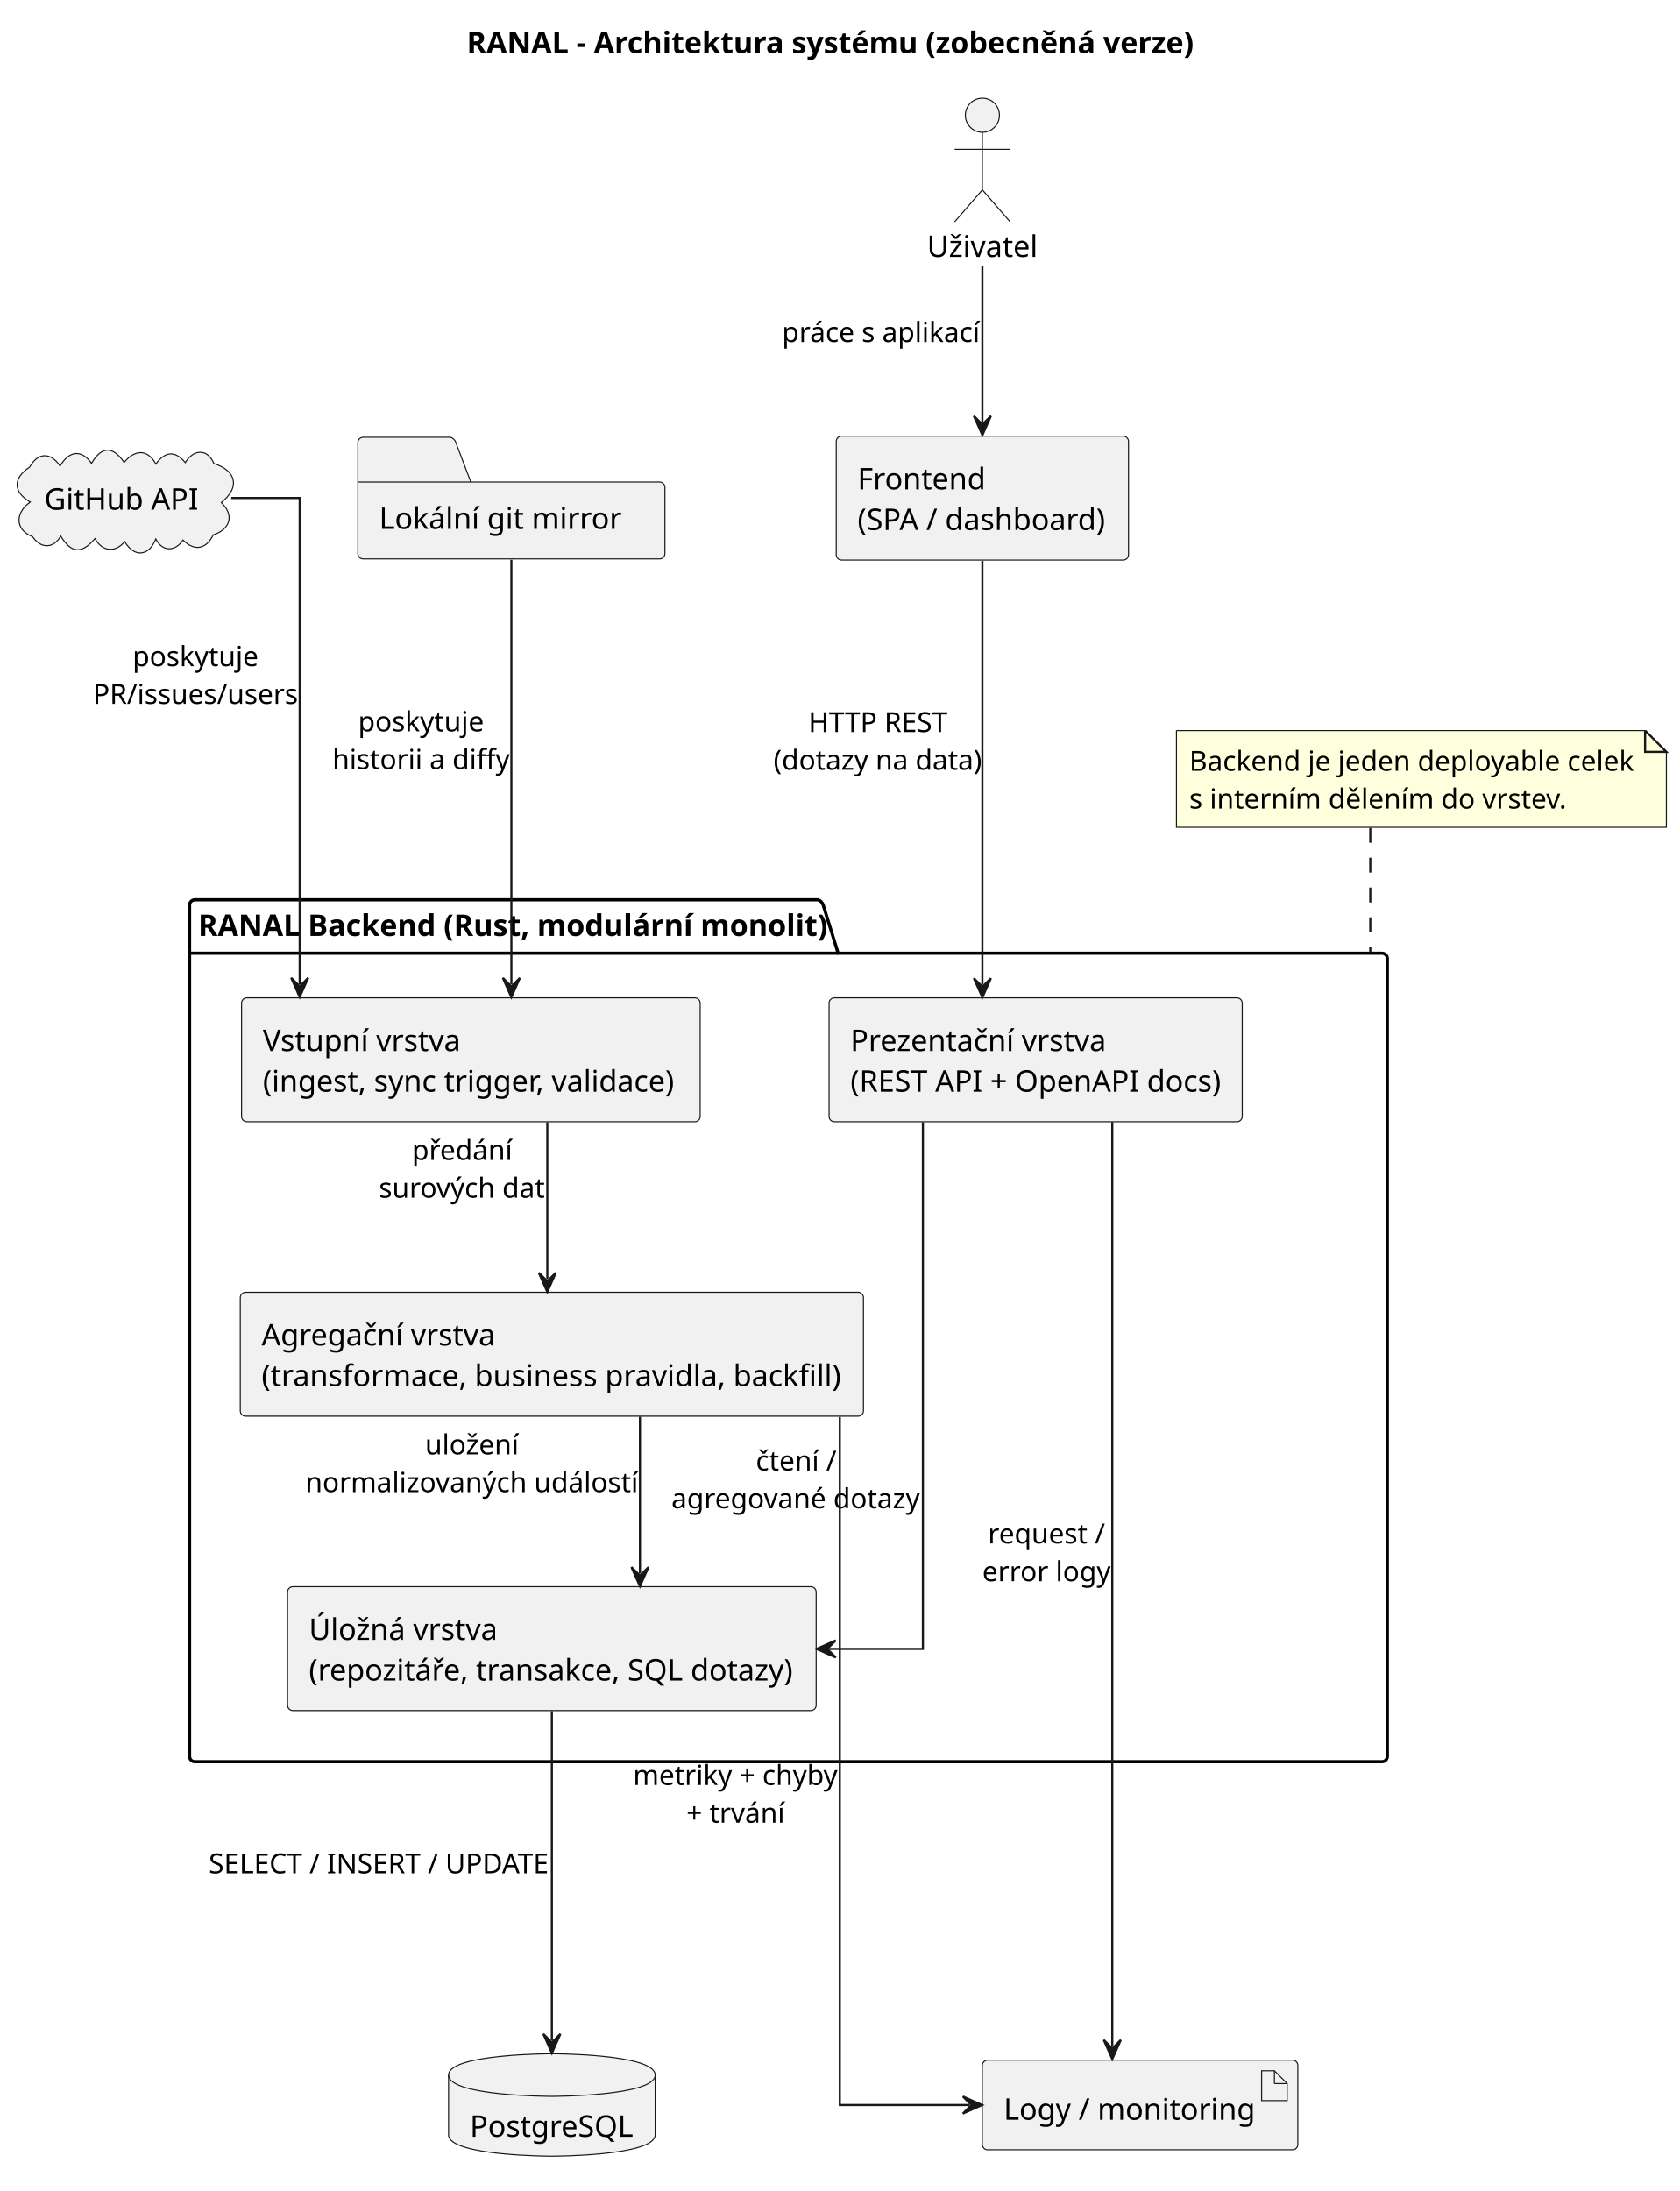
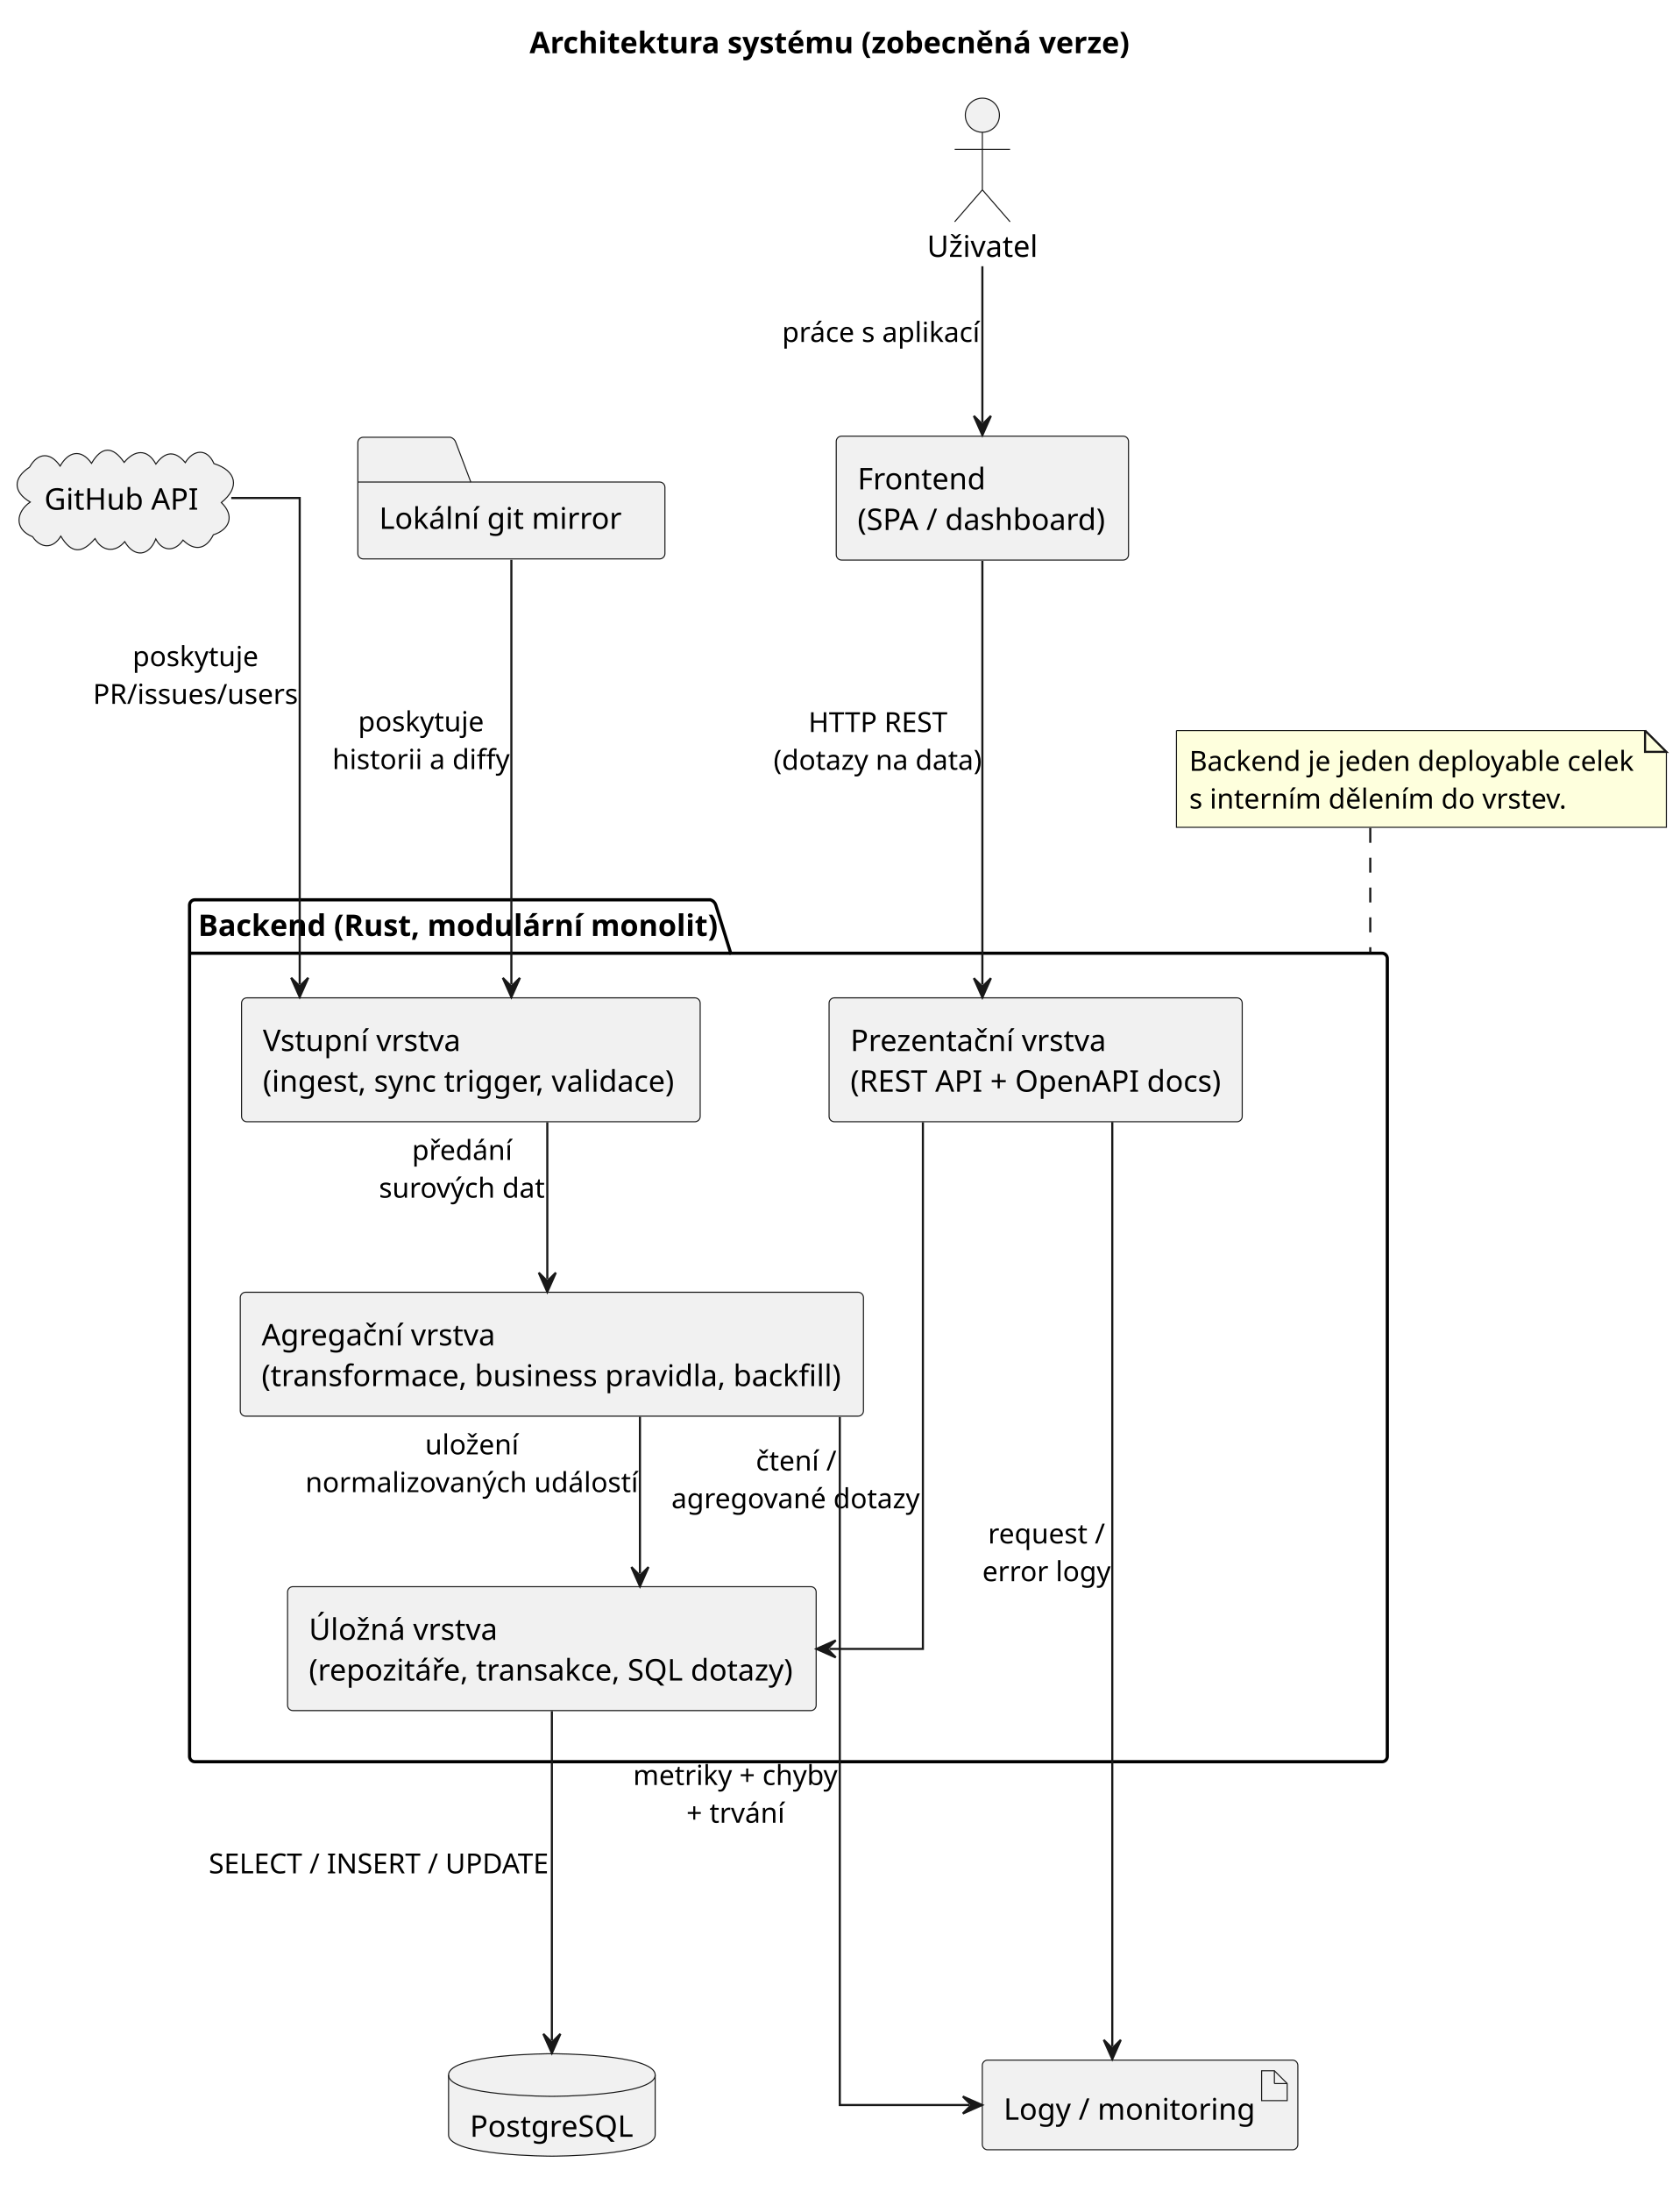
<svg xmlns="http://www.w3.org/2000/svg" contentStyleType="text/css" data-diagram-type="DESCRIPTION" height="1028px" preserveAspectRatio="none" style="width:788px;height:1028px;background:#FFFFFF;" version="1.1" viewBox="0 0 788 1028" width="788px" zoomAndPan="magnify">
  <defs />
  <g>
    <g class="title" data-source-line="1">
-       <text fill="#000000" font-family="sans-serif" font-size="14" font-weight="bold" lengthAdjust="spacing" textLength="336.94" x="218.973" y="24.966">RANAL - Architektura systému (zobecněná verze)</text>
+       <text fill="#000000" font-family="sans-serif" font-size="14" font-weight="bold" lengthAdjust="spacing" textLength="277.952" x="248.467" y="24.966">Architektura systému (zobecněná verze)</text>
    </g>
    <g class="cluster" data-qualified-name="be" data-source-line="18" id="ent0006">
-       <path d="M91.441,422.178 L383.763,422.178 A3.75,3.75 0 0 1 386.263,424.678 L393.263,447.246 L648.441,447.246 A2.5,2.5 0 0 1 650.941,449.746 L650.941,824.088 A2.5,2.5 0 0 1 648.441,826.588 L91.441,826.588 A2.5,2.5 0 0 1 88.941,824.088 L88.941,424.678 A2.5,2.5 0 0 1 91.441,422.178" fill="none" style="stroke:#000000;stroke-width:1.5;" />
-       <line style="stroke:#000000;stroke-width:1.5;" x1="88.941" x2="393.263" y1="447.246" y2="447.246" />
-       <text fill="#000000" font-family="sans-serif" font-size="14" font-weight="bold" lengthAdjust="spacing" textLength="291.321" x="92.941" y="439.144">RANAL Backend (Rust, modulární monolit)</text>
+       <path d="M91.441,422.178 L333.359,422.178 A3.75,3.75 0 0 1 335.859,424.678 L342.859,447.246 L648.441,447.246 A2.5,2.5 0 0 1 650.941,449.746 L650.941,824.088 A2.5,2.5 0 0 1 648.441,826.588 L91.441,826.588 A2.5,2.5 0 0 1 88.941,824.088 L88.941,424.678 A2.5,2.5 0 0 1 91.441,422.178" fill="none" style="stroke:#000000;stroke-width:1.5;" />
+       <line style="stroke:#000000;stroke-width:1.5;" x1="88.941" x2="342.859" y1="447.246" y2="447.246" />
+       <text fill="#000000" font-family="sans-serif" font-size="14" font-weight="bold" lengthAdjust="spacing" textLength="240.918" x="92.941" y="439.144">Backend (Rust, modulární monolit)</text>
    </g>
    <g class="entity" data-qualified-name="be.api" data-source-line="20" id="ent0007">
      <rect fill="#F1F1F1" height="58.136" rx="2.5" ry="2.5" style="stroke:#181818;stroke-width:0.5;" width="193.851" x="389.011" y="468.178" />
      <text fill="#000000" font-family="sans-serif" font-size="14" lengthAdjust="spacing" textLength="120.427" x="399.011" y="493.144">Prezentační vrstva</text>
      <text fill="#000000" font-family="sans-serif" font-size="14" lengthAdjust="spacing" textLength="173.851" x="399.011" y="512.212">(REST API + OpenAPI docs)</text>
    </g>
    <g class="entity" data-qualified-name="be.input" data-source-line="21" id="ent0008">
      <rect fill="#F1F1F1" height="58.136" rx="2.5" ry="2.5" style="stroke:#181818;stroke-width:0.5;" width="215.187" x="113.341" y="468.178" />
      <text fill="#000000" font-family="sans-serif" font-size="14" lengthAdjust="spacing" textLength="92.946" x="123.341" y="493.144">Vstupní vrstva</text>
      <text fill="#000000" font-family="sans-serif" font-size="14" lengthAdjust="spacing" textLength="195.187" x="123.341" y="512.212">(ingest, sync trigger, validace)</text>
    </g>
    <g class="entity" data-qualified-name="be.agg" data-source-line="23" id="ent0009">
      <rect fill="#F1F1F1" height="58.136" rx="2.5" ry="2.5" style="stroke:#181818;stroke-width:0.5;" width="292.397" x="112.741" y="606.318" />
      <text fill="#000000" font-family="sans-serif" font-size="14" lengthAdjust="spacing" textLength="109.942" x="122.741" y="631.284">Agregační vrstva</text>
      <text fill="#000000" font-family="sans-serif" font-size="14" lengthAdjust="spacing" textLength="272.397" x="122.741" y="650.352">(transformace, business pravidla, backfill)</text>
    </g>
    <g class="entity" data-qualified-name="be.store" data-source-line="24" id="ent0010">
      <rect fill="#F1F1F1" height="58.136" rx="2.5" ry="2.5" style="stroke:#181818;stroke-width:0.5;" width="248.017" x="134.931" y="744.458" />
      <text fill="#000000" font-family="sans-serif" font-size="14" lengthAdjust="spacing" textLength="88.662" x="144.931" y="769.424">Úložná vrstva</text>
      <text fill="#000000" font-family="sans-serif" font-size="14" lengthAdjust="spacing" textLength="228.017" x="144.931" y="788.492">(repozitáře, transakce, SQL dotazy)</text>
    </g>
    <g class="entity" data-qualified-name="user" data-source-line="11" id="ent0002">
      <ellipse cx="460.938" cy="54.068" fill="#F1F1F1" rx="8" ry="8" style="stroke:#181818;stroke-width:0.5;" />
      <path d="M460.938,62.068 L460.938,89.068 M447.938,70.068 L473.938,70.068 M460.938,89.068 L447.938,104.068 M460.938,89.068 L473.938,104.068" fill="none" style="stroke:#181818;stroke-width:0.5;" />
      <text fill="#000000" font-family="sans-serif" font-size="14" lengthAdjust="spacing" textLength="51.954" x="434.961" y="120.534">Uživatel</text>
    </g>
    <g class="entity" data-qualified-name="gh" data-source-line="14" id="ent0003">
      <path d="M13.877,219.202 C17.81,212.112 23.78,212.114 28.219,218.671 C32.011,211.949 37.946,210.303 42.941,217.389 C47.76,209.183 52.971,209.281 58.247,216.949 C63.036,211.146 69.054,210.292 73.14,217.739 C77.422,211.804 82.084,211.223 86.942,217.063 C90.608,210.925 97.18,210.089 100.394,217.513 C111.025,220.894 112.716,228.723 103.848,235.79 C110.151,241.827 107.95,248.401 100.1,250.937 C96.751,257.722 91.34,258.849 85.871,253.403 C82.288,258.849 76.217,259.053 73.101,252.889 C69.942,261.044 63.023,261.759 58.514,254.139 C54.137,259.492 47.787,258.807 44.596,252.699 C38.492,259.843 33.536,259.93 28.526,251.565 C24.927,257.631 19.106,257.428 15.28,251.823 C6.481,248.325 7.51,240.106 14.192,235.571 C6,230.784 6.055,224.299 13.877,219.202" fill="#F1F1F1" style="stroke:#181818;stroke-width:0.5;" />
      <text fill="#000000" font-family="sans-serif" font-size="14" lengthAdjust="spacing" textLength="72.296" x="20.791" y="239.134">GitHub API</text>
    </g>
    <g class="entity" data-qualified-name="repo" data-source-line="15" id="ent0004">
      <path d="M170.401,205.168 L211.401,205.168 A3.75,3.75 0 0 1 213.901,207.668 L220.901,226.168 L309.487,226.168 A2.5,2.5 0 0 1 311.987,228.668 L311.987,259.736 A2.5,2.5 0 0 1 309.487,262.236 L170.401,262.236 A2.5,2.5 0 0 1 167.901,259.736 L167.901,207.668 A2.5,2.5 0 0 1 170.401,205.168" fill="#F1F1F1" style="stroke:#181818;stroke-width:0.5;" />
      <line style="stroke:#181818;stroke-width:0.5;" x1="167.901" x2="220.901" y1="226.168" y2="226.168" />
      <text fill="#000000" font-family="sans-serif" font-size="14" lengthAdjust="spacing" textLength="114.086" x="177.901" y="248.134">Lokální git mirror</text>
    </g>
    <g class="entity" data-qualified-name="fe" data-source-line="16" id="ent0005">
      <rect fill="#F1F1F1" height="58.136" rx="2.5" ry="2.5" style="stroke:#181818;stroke-width:0.5;" width="137.138" x="392.371" y="204.638" />
      <text fill="#000000" font-family="sans-serif" font-size="14" lengthAdjust="spacing" textLength="60.382" x="402.371" y="229.604">Frontend</text>
      <text fill="#000000" font-family="sans-serif" font-size="14" lengthAdjust="spacing" textLength="117.138" x="402.371" y="248.672">(SPA / dashboard)</text>
    </g>
    <g class="entity" data-qualified-name="db" data-source-line="32" id="ent0014">
      <path d="M210.471,973.588 C210.471,963.588 258.943,963.588 258.943,963.588 C258.943,963.588 307.415,963.588 307.415,973.588 L307.415,1001.656 C307.415,1011.656 258.943,1011.656 258.943,1011.656 C258.943,1011.656 210.471,1011.656 210.471,1001.656 L210.471,973.588" fill="#F1F1F1" style="stroke:#181818;stroke-width:0.5;" />
      <path d="M210.471,973.588 C210.471,983.588 258.943,983.588 258.943,983.588 C258.943,983.588 307.415,983.588 307.415,973.588" fill="none" style="stroke:#181818;stroke-width:0.5;" />
      <text fill="#000000" font-family="sans-serif" font-size="14" lengthAdjust="spacing" textLength="76.944" x="220.471" y="1002.554">PostgreSQL</text>
    </g>
    <g class="entity" data-qualified-name="logs" data-source-line="33" id="ent0015">
      <rect fill="#F1F1F1" height="42.068" rx="2.5" ry="2.5" style="stroke:#181818;stroke-width:0.5;" width="148.048" x="460.911" y="966.588" />
      <polygon fill="#F1F1F1" points="591.959,971.588,591.959,985.588,603.959,985.588,603.959,977.588,597.959,971.588,591.959,971.588" style="stroke:#181818;stroke-width:0.5;" />
      <line style="stroke:#181818;stroke-width:0.5;" x1="597.959" x2="597.959" y1="971.588" y2="977.588" />
      <line style="stroke:#181818;stroke-width:0.5;" x1="603.959" x2="597.959" y1="977.588" y2="977.588" />
      <text fill="#000000" font-family="sans-serif" font-size="14" lengthAdjust="spacing" textLength="118.047" x="470.911" y="994.554">Logy / monitoring</text>
    </g>
    <g class="entity" data-qualified-name="GMN26" data-source-line="59" id="ent0027">
      <path d="M552.001,342.768 L552.001,388.18 L781.885,388.18 L781.885,352.768 L771.885,342.768 L552.001,342.768" fill="#FEFFDD" style="stroke:#181818;stroke-width:0.5;" />
      <path d="M771.885,342.768 L771.885,352.768 L781.885,352.768 L771.885,342.768" fill="#FEFFDD" style="stroke:#181818;stroke-width:1;" />
      <text fill="#000000" font-family="sans-serif" font-size="13" lengthAdjust="spacing" textLength="208.884" x="558.001" y="361.665">Backend je jeden deployable celek</text>
      <text fill="#000000" font-family="sans-serif" font-size="13" lengthAdjust="spacing" textLength="177.801" x="558.001" y="379.371">s interním dělením do vrstev.</text>
    </g>
    <g class="link" data-entity-1="ent0008" data-entity-2="ent0009" data-link-type="dependency" data-source-line="46" id="lnk20">
      <path d="M256.801,526.548 C256.801,549.988 256.801,576.698 256.801,600.138" fill="none" id="input-to-agg-1" style="stroke:#181818;stroke-width:1;" />
      <polygon fill="#181818" points="256.801,606.138,260.801,597.138,256.801,601.138,252.801,597.138,256.801,606.138" style="stroke:#181818;stroke-width:1;" />
      <text fill="#000000" font-family="sans-serif" font-size="13" lengthAdjust="spacing" textLength="47.372" x="193.297" y="544.235">předání</text>
      <text fill="#000000" font-family="sans-serif" font-size="13" lengthAdjust="spacing" textLength="78.364" x="177.801" y="561.941">surových dat</text>
    </g>
    <g class="link" data-entity-1="ent0009" data-entity-2="ent0010" data-link-type="dependency" data-source-line="49" id="lnk22">
      <path d="M300.271,664.678 C300.271,688.128 300.271,714.838 300.271,738.268" fill="none" id="agg-to-store-1" style="stroke:#181818;stroke-width:1;" />
      <polygon fill="#181818" points="300.271,744.268,304.271,735.268,300.271,739.268,296.271,735.268,300.271,744.268" style="stroke:#181818;stroke-width:1;" />
      <text fill="#000000" font-family="sans-serif" font-size="13" lengthAdjust="spacing" textLength="44.083" x="199.444" y="682.375">uložení</text>
      <text fill="#000000" font-family="sans-serif" font-size="13" lengthAdjust="spacing" textLength="156.429" x="143.271" y="700.081">normalizovaných událostí</text>
    </g>
    <g class="link" data-entity-1="ent0002" data-entity-2="ent0005" data-link-type="dependency" data-source-line="39" id="lnk16">
      <path d="M460.941,124.928 C460.941,149.858 460.941,175.438 460.941,198.148" fill="none" id="user-to-fe" style="stroke:#181818;stroke-width:1;" />
      <polygon fill="#181818" points="460.941,204.148,464.941,195.148,460.941,199.148,456.941,195.148,460.941,204.148" style="stroke:#181818;stroke-width:1;" />
      <text fill="#000000" font-family="sans-serif" font-size="13" lengthAdjust="spacing" textLength="93.041" x="366.941" y="160.435">práce s aplikací</text>
    </g>
    <g class="link" data-entity-1="ent0005" data-entity-2="ent0007" data-link-type="dependency" data-source-line="41" id="lnk17">
      <path d="M460.941,263.168 C460.941,313.938 460.941,411.338 460.941,461.978" fill="none" id="fe-to-api" style="stroke:#181818;stroke-width:1;" />
      <polygon fill="#181818" points="460.941,467.978,464.941,458.978,460.941,462.978,456.941,458.978,460.941,467.978" style="stroke:#181818;stroke-width:1;" />
      <text fill="#000000" font-family="sans-serif" font-size="13" lengthAdjust="spacing" textLength="65.013" x="379.308" y="343.465">HTTP REST</text>
      <text fill="#000000" font-family="sans-serif" font-size="13" lengthAdjust="spacing" textLength="97.747" x="362.941" y="361.171">(dotazy na data)</text>
    </g>
    <g class="link" data-entity-1="ent0003" data-entity-2="ent0008" data-link-type="dependency" data-source-line="43" id="lnk18">
      <path d="M108.511,233.658 C125.731,233.658 140.621,233.658 140.621,233.658 C140.621,233.658 140.621,392.998 140.621,461.778" fill="none" id="gh-to-input" style="stroke:#181818;stroke-width:1;" />
      <polygon fill="#181818" points="140.621,467.778,144.621,458.778,140.621,462.778,136.621,458.778,140.621,467.778" style="stroke:#181818;stroke-width:1;" />
      <text fill="#000000" font-family="sans-serif" font-size="13" lengthAdjust="spacing" textLength="59.072" x="62.192" y="312.555">poskytuje</text>
      <text fill="#000000" font-family="sans-serif" font-size="13" lengthAdjust="spacing" textLength="96.213" x="43.621" y="330.261">PR/issues/users</text>
    </g>
    <g class="link" data-entity-1="ent0004" data-entity-2="ent0008" data-link-type="dependency" data-source-line="44" id="lnk19">
      <path d="M239.941,262.658 C239.941,313.208 239.941,410.988 239.941,461.838" fill="none" id="repo-to-input" style="stroke:#181818;stroke-width:1;" />
      <polygon fill="#181818" points="239.941,467.838,243.941,458.838,239.941,462.838,235.941,458.838,239.941,467.838" style="stroke:#181818;stroke-width:1;" />
      <text fill="#000000" font-family="sans-serif" font-size="13" lengthAdjust="spacing" textLength="59.072" x="168.018" y="343.145">poskytuje</text>
      <text fill="#000000" font-family="sans-serif" font-size="13" lengthAdjust="spacing" textLength="83.226" x="155.941" y="360.851">historii a diffy</text>
    </g>
    <g class="link" data-entity-1="ent0007" data-entity-2="ent0010" data-link-type="dependency" data-source-line="47" id="lnk21">
      <path d="M433.031,526.568 C433.031,597.708 433.031,773.658 433.031,773.658 C433.031,773.658 417.271,773.658 389.141,773.658" fill="none" id="api-to-store" style="stroke:#181818;stroke-width:1;" />
      <polygon fill="#181818" points="383.141,773.658,392.141,777.658,388.141,773.658,392.141,769.658,383.141,773.658" style="stroke:#181818;stroke-width:1;" />
      <text fill="#000000" font-family="sans-serif" font-size="13" lengthAdjust="spacing" textLength="37.869" x="354.636" y="689.955">čtení /</text>
      <text fill="#000000" font-family="sans-serif" font-size="13" lengthAdjust="spacing" textLength="117.078" x="315.031" y="707.661">agregované dotazy</text>
    </g>
    <g class="link" data-entity-1="ent0010" data-entity-2="ent0014" data-link-type="dependency" data-source-line="52" id="lnk23">
      <path d="M258.941,802.848 C258.941,845.448 258.941,917.688 258.941,957.288" fill="none" id="store-to-db" style="stroke:#181818;stroke-width:1;" />
      <polygon fill="#181818" points="258.941,963.288,262.941,954.288,258.941,958.288,254.941,954.288,258.941,963.288" style="stroke:#181818;stroke-width:1;" />
      <text fill="#000000" font-family="sans-serif" font-size="13" lengthAdjust="spacing" textLength="160.628" x="97.941" y="878.965">SELECT / INSERT / UPDATE</text>
    </g>
    <g class="link" data-entity-1="ent0009" data-entity-2="ent0015" data-link-type="dependency" data-source-line="55" id="lnk24">
      <path d="M394.041,664.818 C394.041,749.478 394.041,987.658 394.041,987.658 C394.041,987.658 420.831,987.658 454.781,987.658" fill="none" id="agg-to-logs" style="stroke:#181818;stroke-width:1;" />
      <polygon fill="#181818" points="460.781,987.658,451.781,983.658,455.781,987.658,451.781,991.658,460.781,987.658" style="stroke:#181818;stroke-width:1;" />
      <text fill="#000000" font-family="sans-serif" font-size="13" lengthAdjust="spacing" textLength="96.2" x="297.041" y="837.505">metriky + chyby</text>
      <text fill="#000000" font-family="sans-serif" font-size="13" lengthAdjust="spacing" textLength="46.163" x="322.06" y="855.211">+ trvání</text>
    </g>
    <g class="link" data-entity-1="ent0007" data-entity-2="ent0015" data-link-type="dependency" data-source-line="56" id="lnk25">
      <path d="M521.891,526.458 C521.891,616.358 521.891,881.568 521.891,960.098" fill="none" id="api-to-logs" style="stroke:#181818;stroke-width:1;" />
      <polygon fill="#181818" points="521.891,966.098,525.891,957.098,521.891,961.098,517.891,957.098,521.891,966.098" style="stroke:#181818;stroke-width:1;" />
      <text fill="#000000" font-family="sans-serif" font-size="13" lengthAdjust="spacing" textLength="55.198" x="463.556" y="724.175">request /</text>
      <text fill="#000000" font-family="sans-serif" font-size="13" lengthAdjust="spacing" textLength="60.528" x="460.891" y="741.881">error logy</text>
    </g>
    <g class="link" data-entity-1="ent0027" data-entity-2="ent0006" data-link-type="association" data-source-line="59" id="lnk28">
      <path d="M642.941,388.428 C642.941,397.278 642.941,407.957 642.941,419.122 C642.941,419.82 642.941,420.52 642.941,421.221 C642.941,421.397 642.941,446.64 642.941,446.815" fill="none" id="GMN26-be" style="stroke:#181818;stroke-width:1;stroke-dasharray:7,7;" />
    </g>
  </g>
</svg>
